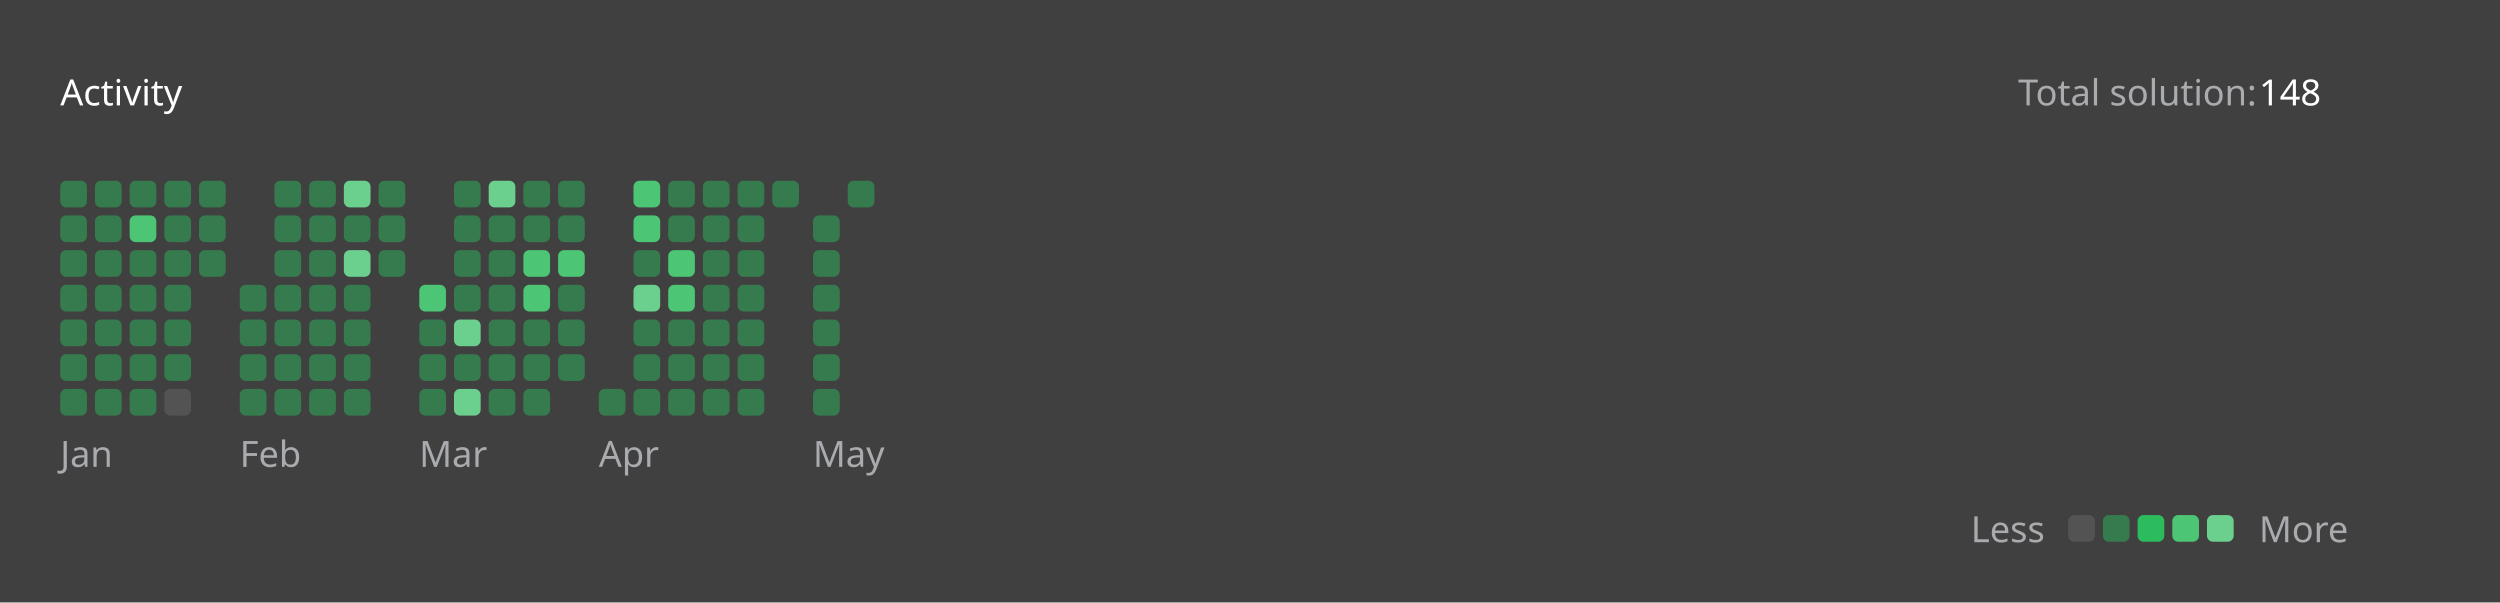
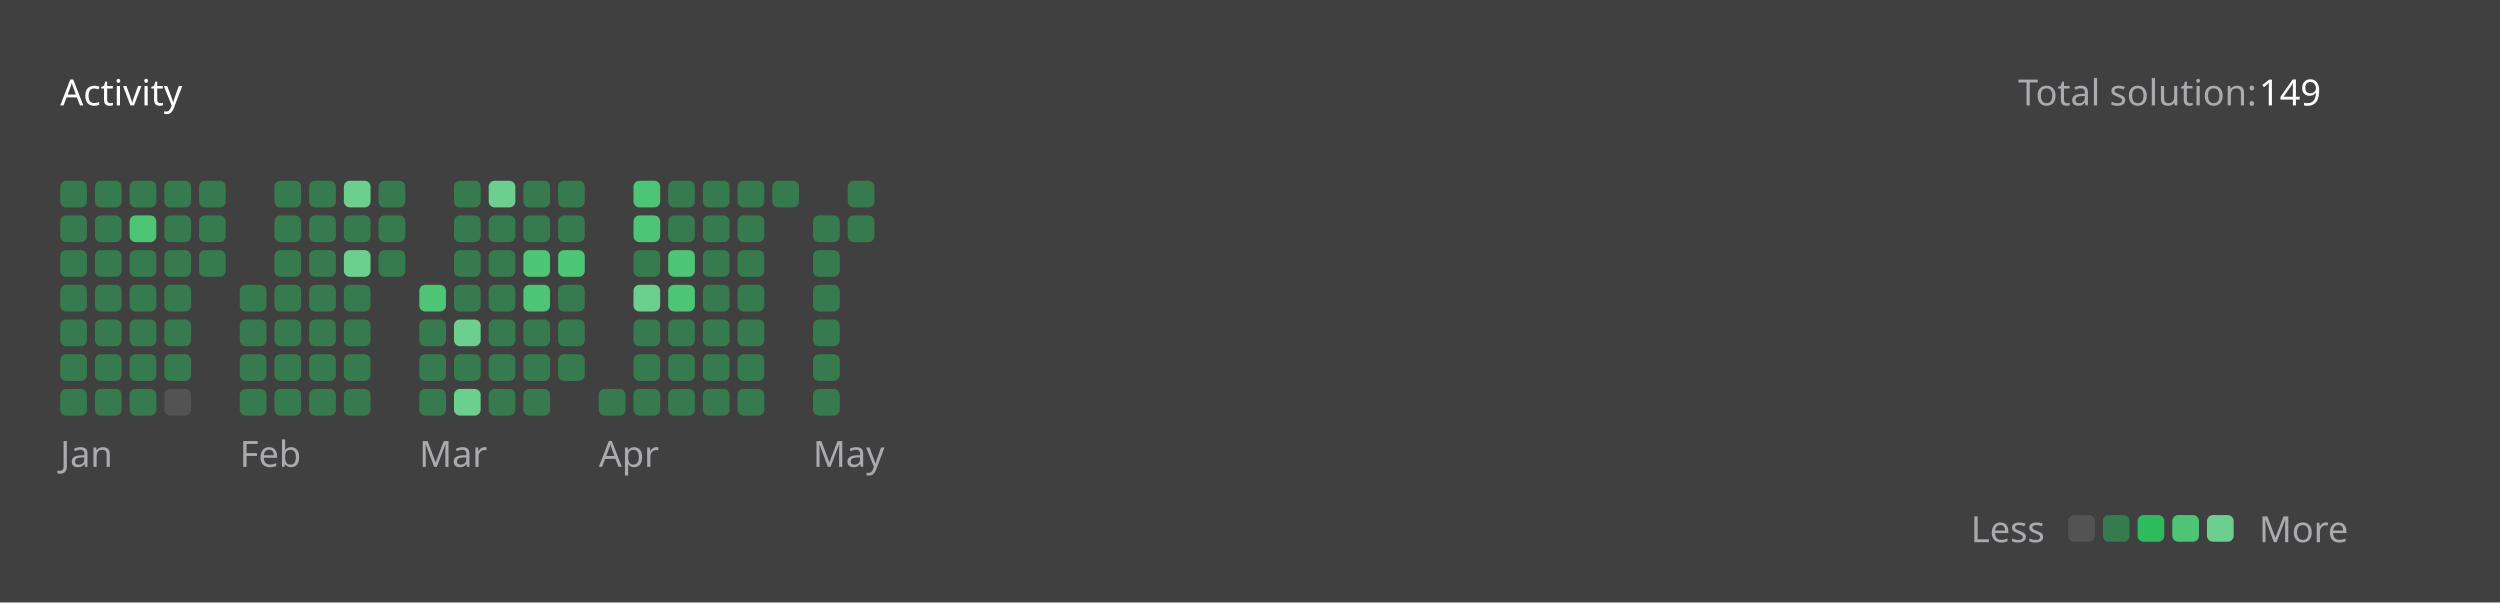
<svg xmlns="http://www.w3.org/2000/svg" version="1.1" height="200" width="830" viewBox="0 0 830 200">
  <style>*{font-family: "Segoe UI", Tahoma, Geneva, Verdana, sans-serif;}</style>
  <style>.title{font-weight: 500;font-size: 1rem;}</style>
  <style>.rotate-90{transform: rotate(-90deg);transform-origin: center;transform-box: fill-box;}</style>
  <style>.state{font-size: .75rem;}</style>
  <style>.light{color: #ffffff;fill: #ffffff;}</style>
  <style>.light-gray{color: #eff2f699;fill: #eff2f699;}</style>
  <style>.dark-gray{color: #ebebf54d;fill: #ebebf54d;}</style>
  <style>.gray{color: #747474;fill: #747474;}</style>
  <style>.orange{color: #ffa116;fill: #ffa116;}</style>
  <style>.background{color: #404040;fill: #404040;}</style>
  <style>.level-1-block{fill: #ffffff1a;}</style>
  <style>.level-2-block{fill: #2cb55d80;}</style>
  <style>.level-3-block{fill: #2cbb5dff;}</style>
  <style>.level-4-block{fill: #4cc575ff;}</style>
  <style>.level-5-block{fill: #6bcf8eff;}</style>
  <rect fill="#404040" x="0" y="0" width="830" height="200" rx="0.5rem" />
  <g text-anchor="start" text-decoration="1" class="title">
    <text x="20" y="35">
      <tspan class="light">Activity</tspan>
      <tspan class="orange" />
    </text>
  </g>
  <g class="state">
    <text x="670" y="35" class="light-gray"> Total solution: </text>
-     <text x="750" y="35" class="light"> 148 </text>
+     <text x="750" y="35" class="light"> 149 </text>
    <text x="678.88" y="180" class="light-gray" text-anchor="end">Less</text>
    <rect x="686.64" y="171" width="8.86" height="8.86" rx="2" ry="2" class="level-1-block" />
    <rect x="698.16" y="171" width="8.86" height="8.86" rx="2" ry="2" class="level-2-block" />
    <rect x="709.68" y="171" width="8.86" height="8.86" rx="2" ry="2" class="level-3-block" />
    <rect x="721.2" y="171" width="8.86" height="8.86" rx="2" ry="2" class="level-4-block" />
    <rect x="732.72" y="171" width="8.86" height="8.86" rx="2" ry="2" class="level-5-block" />
    <text x="750" y="180" class="light-gray">More</text>
  </g>
  <g x="20" y="60">
    <g x="20" y="60">
      <g x="20.0" y="60">
        <rect x="20.0" y="60.0" width="8.86" height="8.86" rx="2" ry="2" class="level-2-block" />
        <rect x="20.0" y="71.52" width="8.86" height="8.86" rx="2" ry="2" class="level-2-block" />
        <rect x="20.0" y="83.04" width="8.86" height="8.86" rx="2" ry="2" class="level-2-block" />
        <rect x="20.0" y="94.56" width="8.86" height="8.86" rx="2" ry="2" class="level-2-block" />
        <rect x="20.0" y="106.08" width="8.86" height="8.86" rx="2" ry="2" class="level-2-block" />
        <rect x="20.0" y="117.6" width="8.86" height="8.86" rx="2" ry="2" class="level-2-block" />
        <rect x="20.0" y="129.12" width="8.86" height="8.86" rx="2" ry="2" class="level-2-block" />
      </g>
      <g x="31.52" y="60">
        <rect x="31.52" y="60.0" width="8.86" height="8.86" rx="2" ry="2" class="level-2-block" />
        <rect x="31.52" y="71.52" width="8.86" height="8.86" rx="2" ry="2" class="level-2-block" />
        <rect x="31.52" y="83.04" width="8.86" height="8.86" rx="2" ry="2" class="level-2-block" />
        <rect x="31.52" y="94.56" width="8.86" height="8.86" rx="2" ry="2" class="level-2-block" />
        <rect x="31.52" y="106.08" width="8.86" height="8.86" rx="2" ry="2" class="level-2-block" />
        <rect x="31.52" y="117.6" width="8.86" height="8.86" rx="2" ry="2" class="level-2-block" />
        <rect x="31.52" y="129.12" width="8.86" height="8.86" rx="2" ry="2" class="level-2-block" />
      </g>
      <g x="43.04" y="60">
        <rect x="43.04" y="60.0" width="8.86" height="8.86" rx="2" ry="2" class="level-2-block" />
        <rect x="43.04" y="71.52" width="8.86" height="8.86" rx="2" ry="2" class="level-4-block" />
        <rect x="43.04" y="83.04" width="8.86" height="8.86" rx="2" ry="2" class="level-2-block" />
        <rect x="43.04" y="94.56" width="8.86" height="8.86" rx="2" ry="2" class="level-2-block" />
        <rect x="43.04" y="106.08" width="8.86" height="8.86" rx="2" ry="2" class="level-2-block" />
        <rect x="43.04" y="117.6" width="8.86" height="8.86" rx="2" ry="2" class="level-2-block" />
        <rect x="43.04" y="129.12" width="8.86" height="8.86" rx="2" ry="2" class="level-2-block" />
      </g>
      <g x="54.56" y="60">
        <rect x="54.56" y="60.0" width="8.86" height="8.86" rx="2" ry="2" class="level-2-block" />
        <rect x="54.56" y="71.52" width="8.86" height="8.86" rx="2" ry="2" class="level-2-block" />
        <rect x="54.56" y="83.04" width="8.86" height="8.86" rx="2" ry="2" class="level-2-block" />
        <rect x="54.56" y="94.56" width="8.86" height="8.86" rx="2" ry="2" class="level-2-block" />
        <rect x="54.56" y="106.08" width="8.86" height="8.86" rx="2" ry="2" class="level-2-block" />
        <rect x="54.56" y="117.6" width="8.86" height="8.86" rx="2" ry="2" class="level-2-block" />
        <rect x="54.56" y="129.12" width="8.86" height="8.86" rx="2" ry="2" class="level-1-block" />
      </g>
      <g x="66.08" y="60">
        <rect x="66.08" y="60.0" width="8.86" height="8.86" rx="2" ry="2" class="level-2-block" />
        <rect x="66.08" y="71.52" width="8.86" height="8.86" rx="2" ry="2" class="level-2-block" />
        <rect x="66.08" y="83.04" width="8.86" height="8.86" rx="2" ry="2" class="level-2-block" />
      </g>
      <text x="20.0" y="155" class="light-gray state">Jan</text>
    </g>
  </g>
  <g x="79.6" y="60">
    <g x="79.6" y="60">
      <g x="79.6" y="60">
        <rect x="79.6" y="94.56" width="8.86" height="8.86" rx="2" ry="2" class="level-2-block" />
        <rect x="79.6" y="106.08" width="8.86" height="8.86" rx="2" ry="2" class="level-2-block" />
        <rect x="79.6" y="117.6" width="8.86" height="8.86" rx="2" ry="2" class="level-2-block" />
        <rect x="79.6" y="129.12" width="8.86" height="8.86" rx="2" ry="2" class="level-2-block" />
      </g>
      <g x="91.12" y="60">
        <rect x="91.12" y="60.0" width="8.86" height="8.86" rx="2" ry="2" class="level-2-block" />
        <rect x="91.12" y="71.52" width="8.86" height="8.86" rx="2" ry="2" class="level-2-block" />
        <rect x="91.12" y="83.04" width="8.86" height="8.86" rx="2" ry="2" class="level-2-block" />
        <rect x="91.12" y="94.56" width="8.86" height="8.86" rx="2" ry="2" class="level-2-block" />
        <rect x="91.12" y="106.08" width="8.86" height="8.86" rx="2" ry="2" class="level-2-block" />
        <rect x="91.12" y="117.6" width="8.86" height="8.86" rx="2" ry="2" class="level-2-block" />
        <rect x="91.12" y="129.12" width="8.86" height="8.86" rx="2" ry="2" class="level-2-block" />
      </g>
      <g x="102.64" y="60">
        <rect x="102.64" y="60.0" width="8.86" height="8.86" rx="2" ry="2" class="level-2-block" />
        <rect x="102.64" y="71.52" width="8.86" height="8.86" rx="2" ry="2" class="level-2-block" />
        <rect x="102.64" y="83.04" width="8.86" height="8.86" rx="2" ry="2" class="level-2-block" />
        <rect x="102.64" y="94.56" width="8.86" height="8.86" rx="2" ry="2" class="level-2-block" />
        <rect x="102.64" y="106.08" width="8.86" height="8.86" rx="2" ry="2" class="level-2-block" />
        <rect x="102.64" y="117.6" width="8.86" height="8.86" rx="2" ry="2" class="level-2-block" />
        <rect x="102.64" y="129.12" width="8.86" height="8.86" rx="2" ry="2" class="level-2-block" />
      </g>
      <g x="114.16" y="60">
        <rect x="114.16" y="60.0" width="8.86" height="8.86" rx="2" ry="2" class="level-5-block" />
        <rect x="114.16" y="71.52" width="8.86" height="8.86" rx="2" ry="2" class="level-2-block" />
        <rect x="114.16" y="83.04" width="8.86" height="8.86" rx="2" ry="2" class="level-5-block" />
        <rect x="114.16" y="94.56" width="8.86" height="8.86" rx="2" ry="2" class="level-2-block" />
        <rect x="114.16" y="106.08" width="8.86" height="8.86" rx="2" ry="2" class="level-2-block" />
        <rect x="114.16" y="117.6" width="8.86" height="8.86" rx="2" ry="2" class="level-2-block" />
        <rect x="114.16" y="129.12" width="8.86" height="8.86" rx="2" ry="2" class="level-2-block" />
      </g>
      <g x="125.68" y="60">
        <rect x="125.68" y="60.0" width="8.86" height="8.86" rx="2" ry="2" class="level-2-block" />
        <rect x="125.68" y="71.52" width="8.86" height="8.86" rx="2" ry="2" class="level-2-block" />
        <rect x="125.68" y="83.04" width="8.86" height="8.86" rx="2" ry="2" class="level-2-block" />
      </g>
      <text x="79.6" y="155" class="light-gray state">Feb</text>
    </g>
  </g>
  <g x="139.2" y="60">
    <g x="139.2" y="60">
      <g x="139.2" y="60">
        <rect x="139.2" y="94.56" width="8.86" height="8.86" rx="2" ry="2" class="level-4-block" />
        <rect x="139.2" y="106.08" width="8.86" height="8.86" rx="2" ry="2" class="level-2-block" />
        <rect x="139.2" y="117.6" width="8.86" height="8.86" rx="2" ry="2" class="level-2-block" />
        <rect x="139.2" y="129.12" width="8.86" height="8.86" rx="2" ry="2" class="level-2-block" />
      </g>
      <g x="150.72" y="60">
        <rect x="150.72" y="60.0" width="8.86" height="8.86" rx="2" ry="2" class="level-2-block" />
        <rect x="150.72" y="71.52" width="8.86" height="8.86" rx="2" ry="2" class="level-2-block" />
        <rect x="150.72" y="83.04" width="8.86" height="8.86" rx="2" ry="2" class="level-2-block" />
        <rect x="150.72" y="94.56" width="8.86" height="8.86" rx="2" ry="2" class="level-2-block" />
        <rect x="150.72" y="106.08" width="8.86" height="8.86" rx="2" ry="2" class="level-5-block" />
        <rect x="150.72" y="117.6" width="8.86" height="8.86" rx="2" ry="2" class="level-2-block" />
        <rect x="150.72" y="129.12" width="8.86" height="8.86" rx="2" ry="2" class="level-5-block" />
      </g>
      <g x="162.24" y="60">
        <rect x="162.24" y="60.0" width="8.86" height="8.86" rx="2" ry="2" class="level-5-block" />
        <rect x="162.24" y="71.52" width="8.86" height="8.86" rx="2" ry="2" class="level-2-block" />
        <rect x="162.24" y="83.04" width="8.86" height="8.86" rx="2" ry="2" class="level-2-block" />
        <rect x="162.24" y="94.56" width="8.86" height="8.86" rx="2" ry="2" class="level-2-block" />
        <rect x="162.24" y="106.08" width="8.86" height="8.86" rx="2" ry="2" class="level-2-block" />
        <rect x="162.24" y="117.6" width="8.86" height="8.86" rx="2" ry="2" class="level-2-block" />
        <rect x="162.24" y="129.12" width="8.86" height="8.86" rx="2" ry="2" class="level-2-block" />
      </g>
      <g x="173.76" y="60">
        <rect x="173.76" y="60.0" width="8.86" height="8.86" rx="2" ry="2" class="level-2-block" />
        <rect x="173.76" y="71.52" width="8.86" height="8.86" rx="2" ry="2" class="level-2-block" />
        <rect x="173.76" y="83.04" width="8.86" height="8.86" rx="2" ry="2" class="level-4-block" />
        <rect x="173.76" y="94.56" width="8.86" height="8.86" rx="2" ry="2" class="level-4-block" />
        <rect x="173.76" y="106.08" width="8.86" height="8.86" rx="2" ry="2" class="level-2-block" />
        <rect x="173.76" y="117.6" width="8.86" height="8.86" rx="2" ry="2" class="level-2-block" />
        <rect x="173.76" y="129.12" width="8.86" height="8.86" rx="2" ry="2" class="level-2-block" />
      </g>
      <g x="185.28" y="60">
        <rect x="185.28" y="60.0" width="8.86" height="8.86" rx="2" ry="2" class="level-2-block" />
        <rect x="185.28" y="71.52" width="8.86" height="8.86" rx="2" ry="2" class="level-2-block" />
        <rect x="185.28" y="83.04" width="8.86" height="8.86" rx="2" ry="2" class="level-4-block" />
        <rect x="185.28" y="94.56" width="8.86" height="8.86" rx="2" ry="2" class="level-2-block" />
        <rect x="185.28" y="106.08" width="8.86" height="8.86" rx="2" ry="2" class="level-2-block" />
        <rect x="185.28" y="117.6" width="8.86" height="8.86" rx="2" ry="2" class="level-2-block" />
      </g>
      <text x="139.2" y="155" class="light-gray state">Mar</text>
    </g>
  </g>
  <g x="198.8" y="60">
    <g x="198.8" y="60">
      <g x="198.8" y="60">
        <rect x="198.8" y="129.12" width="8.86" height="8.86" rx="2" ry="2" class="level-2-block" />
      </g>
      <g x="210.32" y="60">
        <rect x="210.32" y="60.0" width="8.86" height="8.86" rx="2" ry="2" class="level-4-block" />
        <rect x="210.32" y="71.52" width="8.86" height="8.86" rx="2" ry="2" class="level-4-block" />
        <rect x="210.32" y="83.04" width="8.86" height="8.86" rx="2" ry="2" class="level-2-block" />
        <rect x="210.32" y="94.56" width="8.86" height="8.86" rx="2" ry="2" class="level-5-block" />
        <rect x="210.32" y="106.08" width="8.86" height="8.86" rx="2" ry="2" class="level-2-block" />
        <rect x="210.32" y="117.6" width="8.86" height="8.86" rx="2" ry="2" class="level-2-block" />
        <rect x="210.32" y="129.12" width="8.86" height="8.86" rx="2" ry="2" class="level-2-block" />
      </g>
      <g x="221.84" y="60">
        <rect x="221.84" y="60.0" width="8.86" height="8.86" rx="2" ry="2" class="level-2-block" />
        <rect x="221.84" y="71.52" width="8.86" height="8.86" rx="2" ry="2" class="level-2-block" />
        <rect x="221.84" y="83.04" width="8.86" height="8.86" rx="2" ry="2" class="level-4-block" />
        <rect x="221.84" y="94.56" width="8.86" height="8.86" rx="2" ry="2" class="level-4-block" />
        <rect x="221.84" y="106.08" width="8.86" height="8.86" rx="2" ry="2" class="level-2-block" />
        <rect x="221.84" y="117.6" width="8.86" height="8.86" rx="2" ry="2" class="level-2-block" />
        <rect x="221.84" y="129.12" width="8.86" height="8.86" rx="2" ry="2" class="level-2-block" />
      </g>
      <g x="233.36" y="60">
        <rect x="233.36" y="60.0" width="8.86" height="8.86" rx="2" ry="2" class="level-2-block" />
        <rect x="233.36" y="71.52" width="8.86" height="8.86" rx="2" ry="2" class="level-2-block" />
        <rect x="233.36" y="83.04" width="8.86" height="8.86" rx="2" ry="2" class="level-2-block" />
        <rect x="233.36" y="94.56" width="8.86" height="8.86" rx="2" ry="2" class="level-2-block" />
        <rect x="233.36" y="106.08" width="8.86" height="8.86" rx="2" ry="2" class="level-2-block" />
        <rect x="233.36" y="117.6" width="8.86" height="8.86" rx="2" ry="2" class="level-2-block" />
        <rect x="233.36" y="129.12" width="8.86" height="8.86" rx="2" ry="2" class="level-2-block" />
      </g>
      <g x="244.88" y="60">
        <rect x="244.88" y="60.0" width="8.86" height="8.86" rx="2" ry="2" class="level-2-block" />
        <rect x="244.88" y="71.52" width="8.86" height="8.86" rx="2" ry="2" class="level-2-block" />
        <rect x="244.88" y="83.04" width="8.86" height="8.86" rx="2" ry="2" class="level-2-block" />
        <rect x="244.88" y="94.56" width="8.86" height="8.86" rx="2" ry="2" class="level-2-block" />
        <rect x="244.88" y="106.08" width="8.86" height="8.86" rx="2" ry="2" class="level-2-block" />
        <rect x="244.88" y="117.6" width="8.86" height="8.86" rx="2" ry="2" class="level-2-block" />
        <rect x="244.88" y="129.12" width="8.86" height="8.86" rx="2" ry="2" class="level-2-block" />
      </g>
      <g x="256.4" y="60">
        <rect x="256.4" y="60.0" width="8.86" height="8.86" rx="2" ry="2" class="level-2-block" />
      </g>
      <text x="198.8" y="155" class="light-gray state">Apr</text>
    </g>
  </g>
  <g x="269.92" y="60">
    <g x="269.92" y="60">
      <g x="269.92" y="60">
        <rect x="269.92" y="71.52" width="8.86" height="8.86" rx="2" ry="2" class="level-2-block" />
        <rect x="269.92" y="83.04" width="8.86" height="8.86" rx="2" ry="2" class="level-2-block" />
        <rect x="269.92" y="94.56" width="8.86" height="8.86" rx="2" ry="2" class="level-2-block" />
        <rect x="269.92" y="106.08" width="8.86" height="8.86" rx="2" ry="2" class="level-2-block" />
        <rect x="269.92" y="117.6" width="8.86" height="8.86" rx="2" ry="2" class="level-2-block" />
        <rect x="269.92" y="129.12" width="8.86" height="8.86" rx="2" ry="2" class="level-2-block" />
      </g>
      <g x="281.44" y="60">
        <rect x="281.44" y="60.0" width="8.86" height="8.86" rx="2" ry="2" class="level-2-block" />
+         <rect x="281.44" y="71.52" width="8.86" height="8.86" rx="2" ry="2" class="level-2-block" />
      </g>
      <text x="269.92" y="155" class="light-gray state">May</text>
    </g>
  </g>
</svg>
